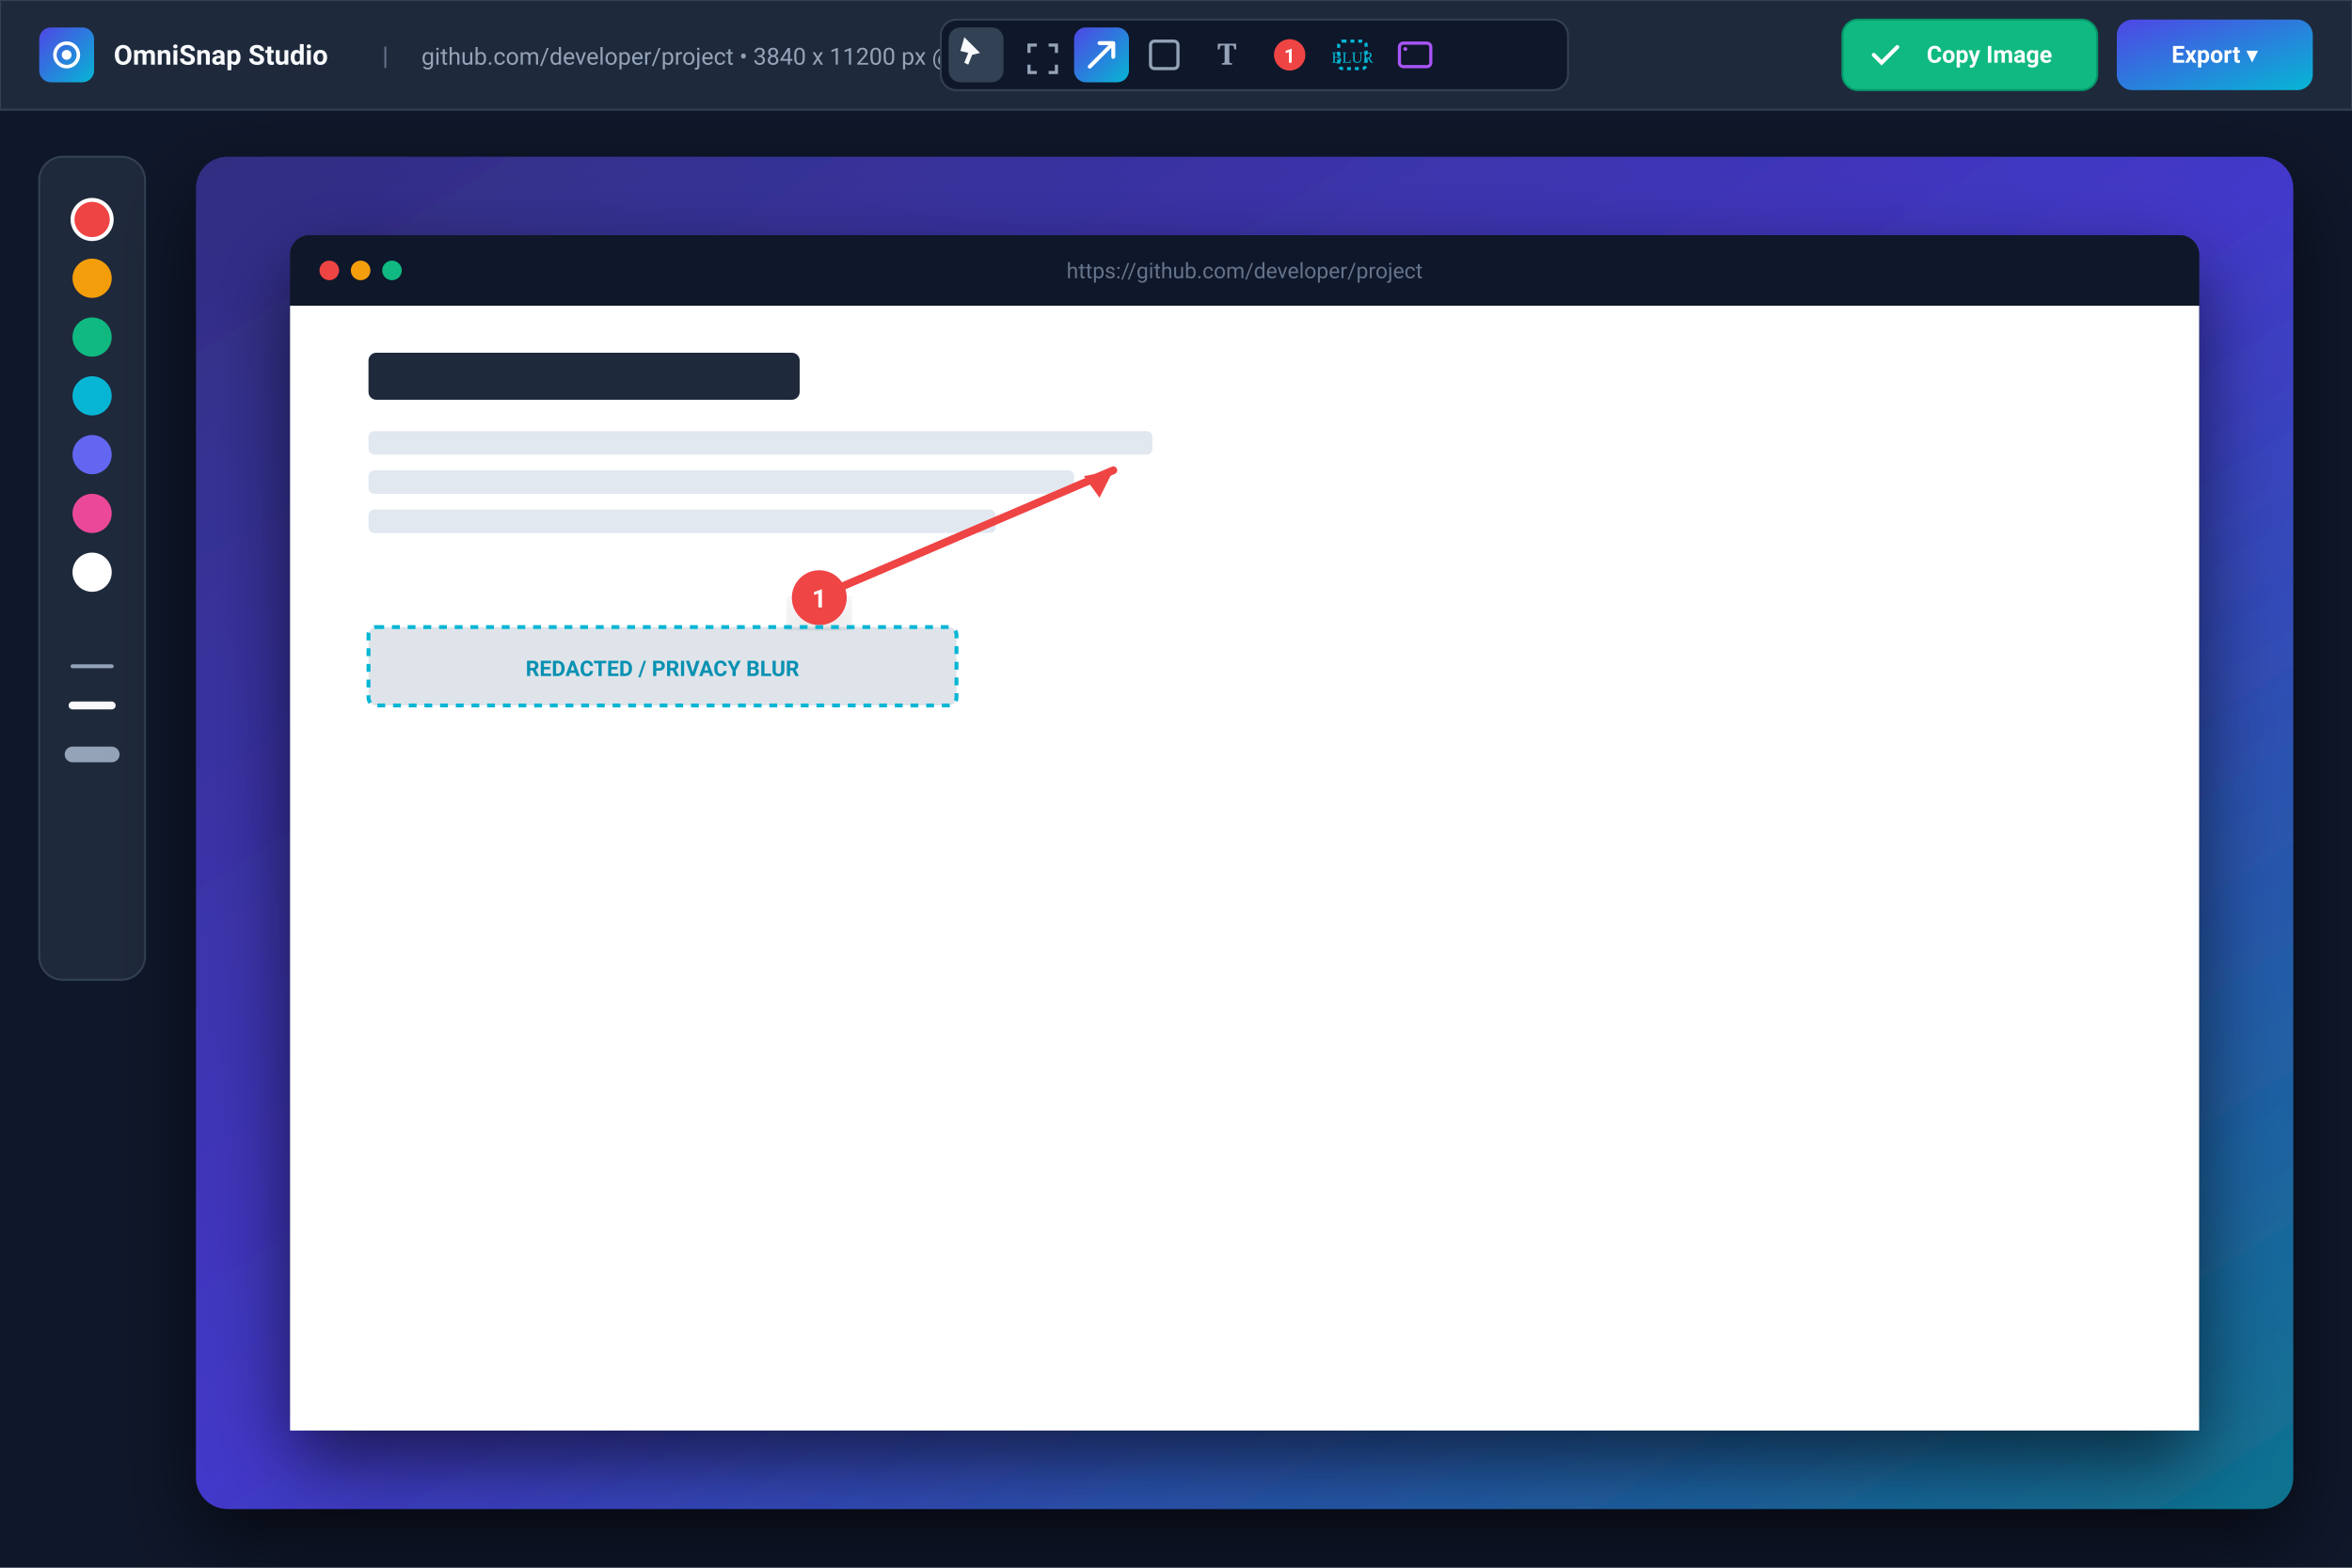
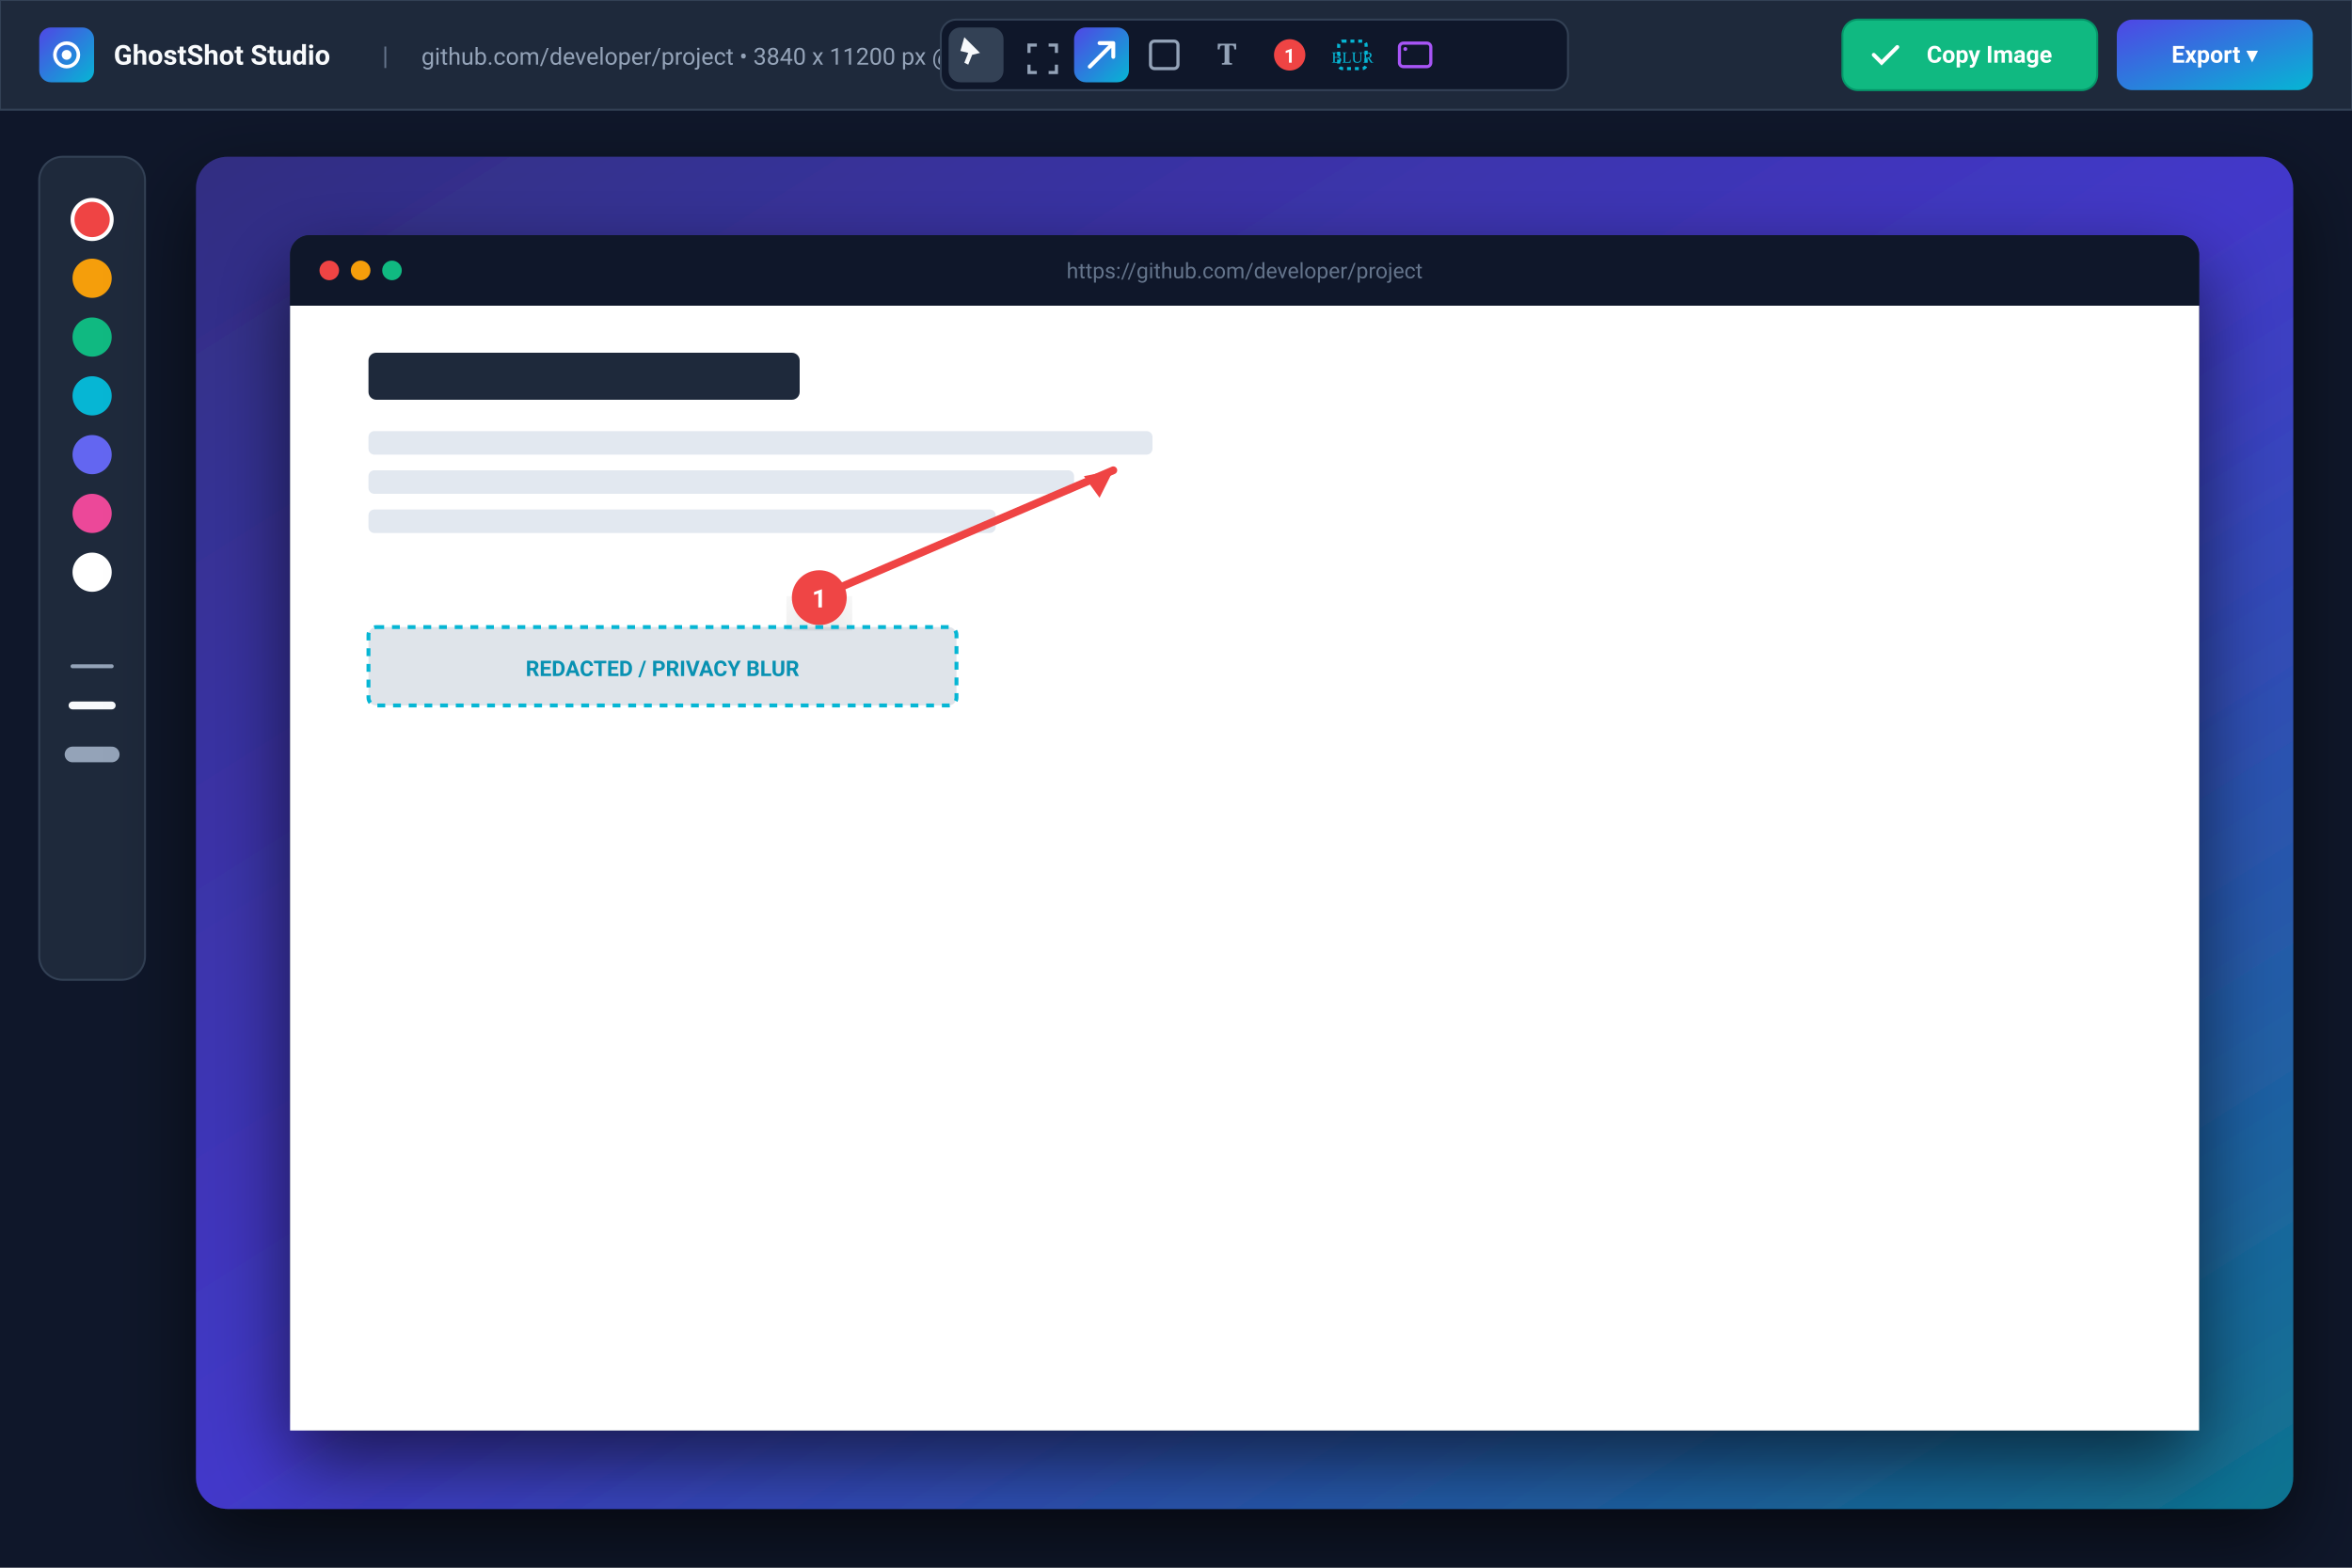
<svg xmlns="http://www.w3.org/2000/svg" viewBox="0 0 1200 800" width="1200" height="800">
  <defs>
    <linearGradient id="brand" x1="0" y1="0" x2="1" y2="1">
      <stop offset="0%" stop-color="#4F46E5" />
      <stop offset="100%" stop-color="#06B6D4" />
    </linearGradient>
    <linearGradient id="mockupBg" x1="0" y1="0" x2="1" y2="1">
      <stop offset="0%" stop-color="#312E81" />
      <stop offset="50%" stop-color="#4338CA" />
      <stop offset="100%" stop-color="#0E7490" />
    </linearGradient>
    <filter id="shadowLg" x="-10%" y="-10%" width="120%" height="120%">
      <feDropShadow dx="0" dy="16" stdDeviation="20" flood-color="#000000" flood-opacity="0.6" />
    </filter>
  </defs>
  <rect width="1200" height="800" fill="#0F172A" />
  <rect width="1200" height="56" fill="#1E293B" stroke="#334155" stroke-width="1" />
  <g transform="translate(20, 14)">
    <rect width="28" height="28" rx="6" fill="url(#brand)" />
    <circle cx="14" cy="14" r="6" fill="none" stroke="#FFFFFF" stroke-width="1.8" />
    <circle cx="14" cy="14" r="2.5" fill="#FFFFFF" />
-     <text x="38" y="19" fill="#F8FAFC" font-family="-apple-system, BlinkMacSystemFont, 'Segoe UI', Roboto" font-size="14" font-weight="700">OmniSnap Studio</text>
+     <text x="38" y="19" fill="#F8FAFC" font-family="-apple-system, BlinkMacSystemFont, 'Segoe UI', Roboto" font-size="14" font-weight="700">GhostShot Studio</text>
    <text x="175" y="19" fill="#64748B" font-family="-apple-system, BlinkMacSystemFont, 'Segoe UI', Roboto" font-size="13">|</text>
    <text x="195" y="19" fill="#94A3B8" font-family="-apple-system, BlinkMacSystemFont, 'Segoe UI', Roboto" font-size="12">github.com/developer/project • 3840 x 11200 px @ 2x</text>
  </g>
  <g transform="translate(480, 10)">
    <rect width="320" height="36" rx="8" fill="#0F172A" stroke="#334155" stroke-width="1" />
    <rect x="4" y="4" width="28" height="28" rx="6" fill="#334155" />
    <path d="M12 9l8 8-4 1-2 5-2-1 2-5-4-1z" fill="#F8FAFC" />
    <g transform="translate(36, 4)">
      <rect width="28" height="28" rx="6" fill="none" />
      <path d="M9 13v-4h4m6 0h4v4m0 6v4h-4m-6 0h-4v-4" stroke="#94A3B8" stroke-width="1.6" fill="none" />
    </g>
    <g transform="translate(68, 4)">
      <rect width="28" height="28" rx="6" fill="url(#brand)" />
      <path d="M8 20L20 8m0 0h-7m7 0v7" stroke="#FFFFFF" stroke-width="2" stroke-linecap="round" stroke-linejoin="round" />
    </g>
    <g transform="translate(100, 4)">
      <rect x="7" y="7" width="14" height="14" rx="2" stroke="#94A3B8" stroke-width="1.6" fill="none" />
    </g>
    <g transform="translate(132, 4)">
      <text x="14" y="19" fill="#94A3B8" font-family="serif" font-size="15" font-weight="700" text-anchor="middle">T</text>
    </g>
    <g transform="translate(164, 4)">
      <circle cx="14" cy="14" r="8" fill="#EF4444" />
      <text x="14" y="18" fill="#FFFFFF" font-family="-apple-system, BlinkMacSystemFont, 'Segoe UI', Roboto" font-size="10" font-weight="700" text-anchor="middle">1</text>
    </g>
    <g transform="translate(196, 4)">
      <rect x="7" y="7" width="14" height="14" rx="2" stroke="#06B6D4" stroke-width="1.6" stroke-dasharray="2 2" fill="none" />
      <text x="14" y="18" fill="#06B6D4" font-size="8" text-anchor="middle">BLUR</text>
    </g>
    <g transform="translate(228, 4)">
      <rect x="6" y="8" width="16" height="12" rx="2" stroke="#A855F7" stroke-width="1.6" fill="none" />
      <circle cx="9" cy="11" r="1" fill="#A855F7" />
    </g>
  </g>
  <g transform="translate(940, 10)">
    <rect width="130" height="36" rx="8" fill="#10B981" stroke="#059669" stroke-width="1" />
    <path d="M16 18l4 4 8-8" stroke="#FFFFFF" stroke-width="2" stroke-linecap="round" fill="none" />
    <text x="75" y="22" fill="#FFFFFF" font-family="-apple-system, BlinkMacSystemFont, 'Segoe UI', Roboto" font-size="12" font-weight="600" text-anchor="middle">Copy Image</text>
    <rect x="140" width="100" height="36" rx="8" fill="url(#brand)" />
    <text x="190" y="22" fill="#FFFFFF" font-family="-apple-system, BlinkMacSystemFont, 'Segoe UI', Roboto" font-size="12" font-weight="700" text-anchor="middle">Export ▾</text>
  </g>
  <g transform="translate(20, 80)">
    <rect width="54" height="420" rx="12" fill="#1E293B" stroke="#334155" stroke-width="1" />
    <g transform="translate(15, 20)">
      <circle cx="12" cy="12" r="10" fill="#EF4444" stroke="#FFFFFF" stroke-width="2" />
      <circle cx="12" cy="42" r="10" fill="#F59E0B" />
      <circle cx="12" cy="72" r="10" fill="#10B981" />
      <circle cx="12" cy="102" r="10" fill="#06B6D4" />
      <circle cx="12" cy="132" r="10" fill="#6366F1" />
      <circle cx="12" cy="162" r="10" fill="#EC4899" />
      <circle cx="12" cy="192" r="10" fill="#FFFFFF" />
    </g>
    <g transform="translate(15, 250)">
      <line x1="2" y1="10" x2="22" y2="10" stroke="#94A3B8" stroke-width="2" stroke-linecap="round" />
      <line x1="2" y1="30" x2="22" y2="30" stroke="#F8FAFC" stroke-width="4" stroke-linecap="round" />
      <line x1="2" y1="55" x2="22" y2="55" stroke="#94A3B8" stroke-width="8" stroke-linecap="round" />
    </g>
  </g>
  <g transform="translate(100, 80)">
    <rect width="1070" height="690" rx="16" fill="url(#mockupBg)" filter="url(#shadowLg)" />
    <g transform="translate(48, 40)">
      <rect width="974" height="610" rx="10" fill="#1E293B" filter="url(#shadowLg)" />
      <path d="M0 10C0 4.477 4.477 0 10 0h954c5.523 0 10 4.477 10 10v26H0V10z" fill="#0F172A" />
      <circle cx="20" cy="18" r="5" fill="#EF4444" />
      <circle cx="36" cy="18" r="5" fill="#F59E0B" />
      <circle cx="52" cy="18" r="5" fill="#10B981" />
      <text x="487" y="22" fill="#64748B" font-family="-apple-system, BlinkMacSystemFont, 'Segoe UI', Roboto" font-size="11" text-anchor="middle">https://github.com/developer/project</text>
      <rect x="0" y="36" width="974" height="574" fill="#FFFFFF" />
      <rect x="40" y="60" width="220" height="24" rx="4" fill="#1E293B" />
      <rect x="40" y="100" width="400" height="12" rx="3" fill="#E2E8F0" />
      <rect x="40" y="120" width="360" height="12" rx="3" fill="#E2E8F0" />
      <rect x="40" y="140" width="320" height="12" rx="3" fill="#E2E8F0" />
      <path d="M280 180L420 120" stroke="#EF4444" stroke-width="4" stroke-linecap="round" />
      <polygon points="420,120 405,123 413,134" fill="#EF4444" />
      <circle cx="270" cy="185" r="14" fill="#EF4444" filter="url(#shadowLg)" />
      <text x="270" y="190" fill="#FFFFFF" font-family="-apple-system, BlinkMacSystemFont, 'Segoe UI', Roboto" font-size="13" font-weight="700" text-anchor="middle">1</text>
      <rect x="40" y="200" width="300" height="40" rx="4" fill="#94A3B8" opacity="0.3" />
      <rect x="40" y="200" width="300" height="40" rx="4" fill="none" stroke="#06B6D4" stroke-width="2" stroke-dasharray="4 4" />
      <text x="190" y="225" fill="#0891B2" font-family="-apple-system, BlinkMacSystemFont, 'Segoe UI', Roboto" font-size="11" font-weight="700" text-anchor="middle">REDACTED / PRIVACY BLUR</text>
    </g>
  </g>
</svg>
